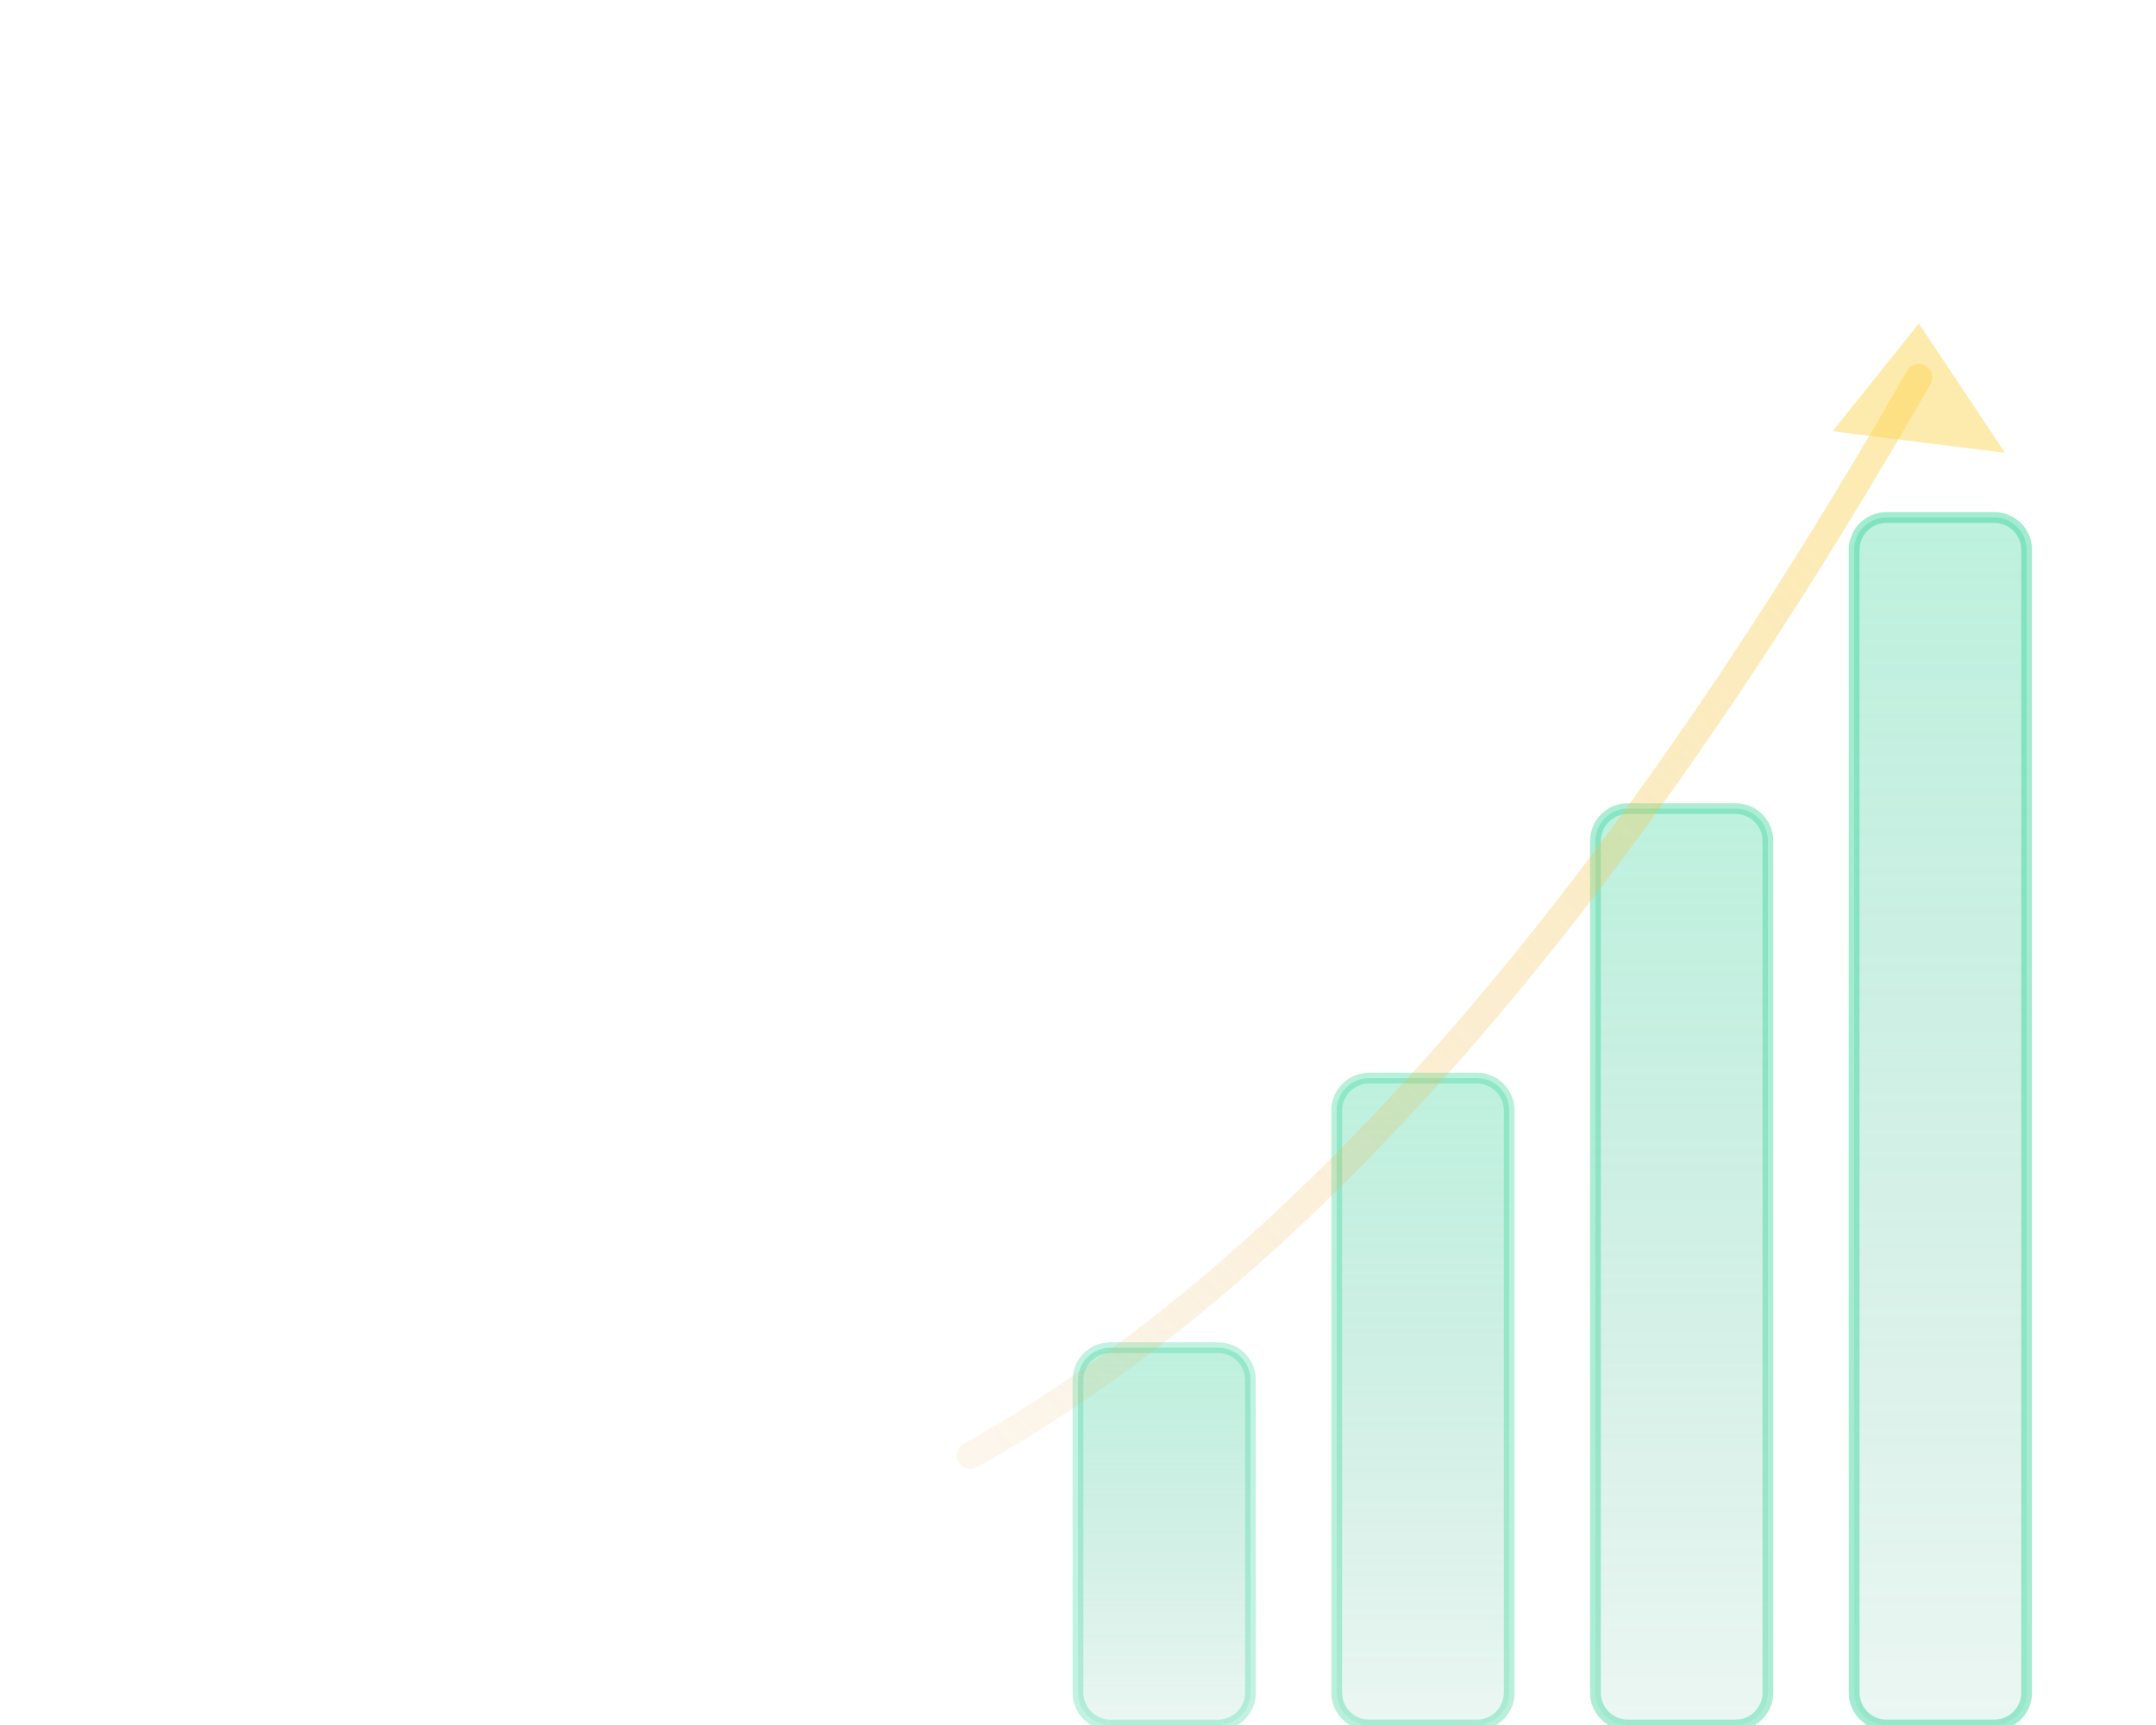
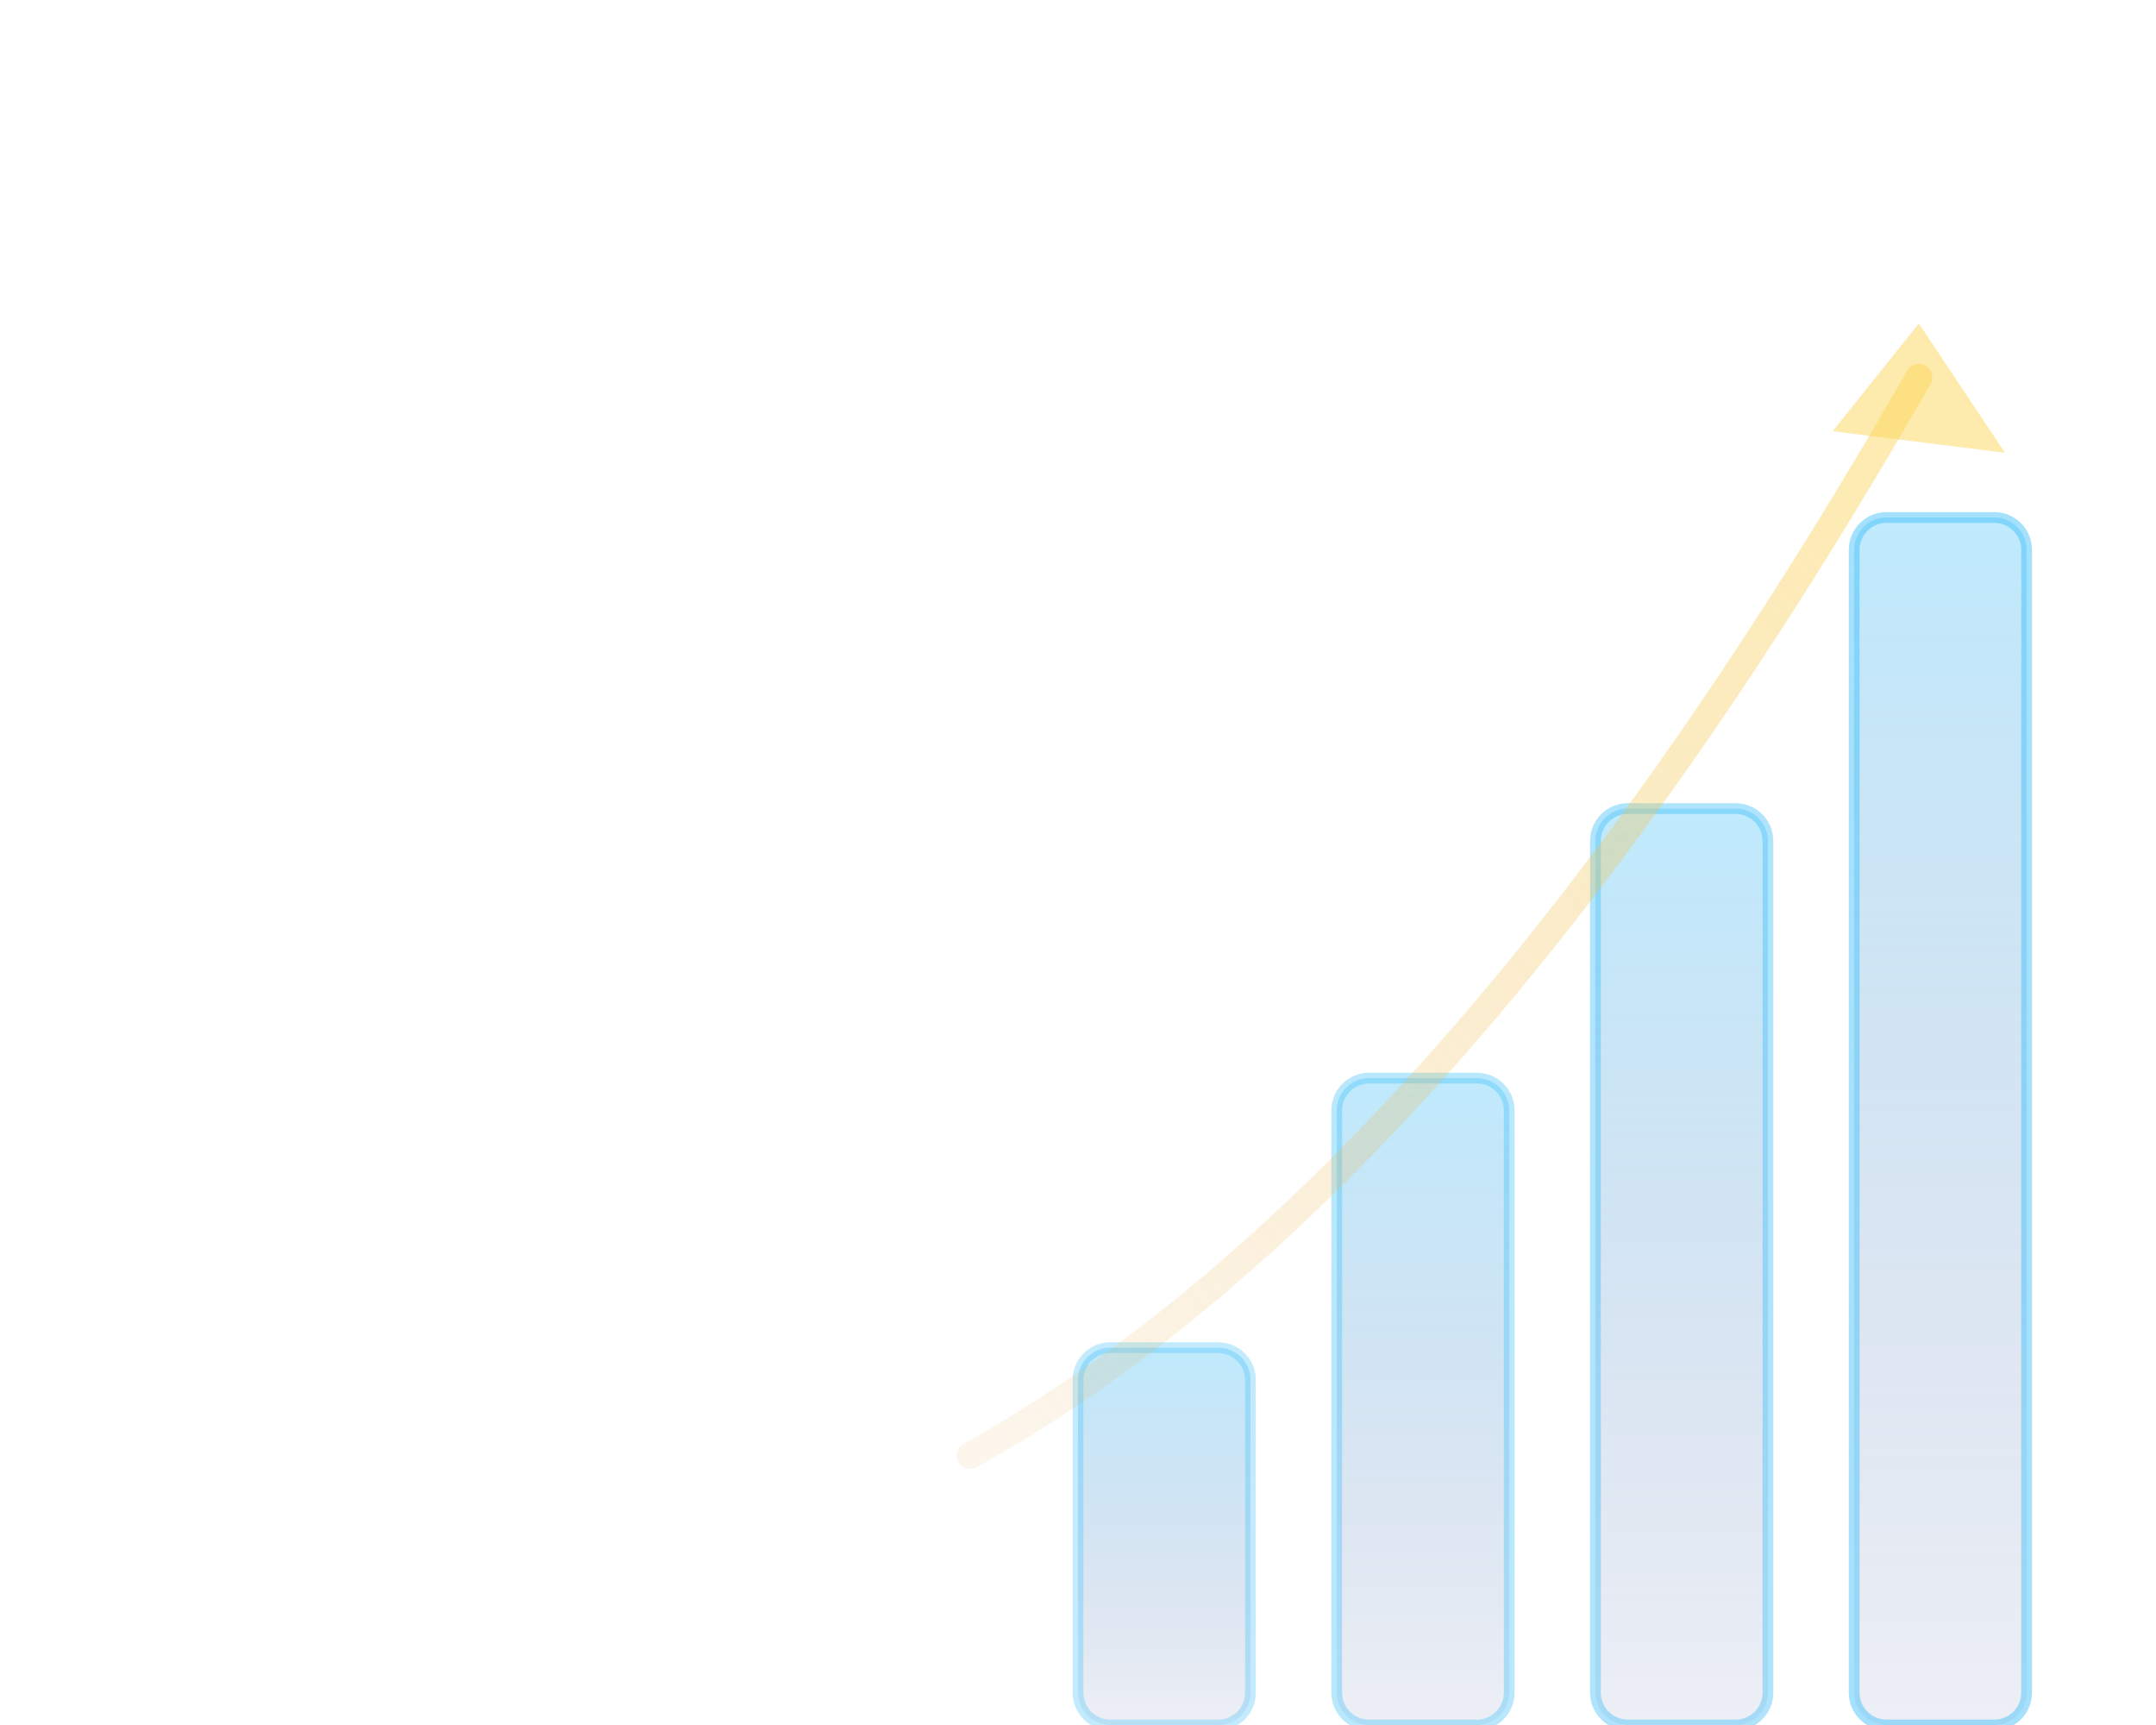
<svg xmlns="http://www.w3.org/2000/svg" viewBox="0 0 200 160" fill="none">
  <defs>
    <linearGradient id="barGlow" x1="0%" y1="0%" x2="0%" y2="100%">
-       <stop offset="0%" stop-color="#34D399" stop-opacity="0.32" />
-       <stop offset="100%" stop-color="#059669" stop-opacity="0.08" />
+       <stop offset="0%" stop-color="#38BDF8" stop-opacity="0.32" />
+       <stop offset="100%" stop-color="#1E3A8A" stop-opacity="0.08" />
    </linearGradient>
    <linearGradient id="arrowGlow" x1="0%" y1="100%" x2="100%" y2="0%">
      <stop offset="0%" stop-color="#E5A84B" stop-opacity="0.1" />
      <stop offset="100%" stop-color="#FCD34D" stop-opacity="0.45" />
    </linearGradient>
  </defs>
-   <rect x="100" y="125" width="16" height="35" rx="3" fill="url(#barGlow)" stroke="#34D399" stroke-width="1" stroke-opacity="0.3" />
-   <rect x="124" y="100" width="16" height="60" rx="3" fill="url(#barGlow)" stroke="#34D399" stroke-width="1" stroke-opacity="0.35" />
-   <rect x="148" y="75" width="16" height="85" rx="3" fill="url(#barGlow)" stroke="#34D399" stroke-width="1" stroke-opacity="0.4" />
-   <rect x="172" y="48" width="16" height="112" rx="3" fill="url(#barGlow)" stroke="#34D399" stroke-width="1" stroke-opacity="0.45" />
+   <rect x="100" y="125" width="16" height="35" rx="3" fill="url(#barGlow)" stroke="#38BDF8" stroke-width="1" stroke-opacity="0.3" />
+   <rect x="124" y="100" width="16" height="60" rx="3" fill="url(#barGlow)" stroke="#38BDF8" stroke-width="1" stroke-opacity="0.35" />
+   <rect x="148" y="75" width="16" height="85" rx="3" fill="url(#barGlow)" stroke="#38BDF8" stroke-width="1" stroke-opacity="0.4" />
+   <rect x="172" y="48" width="16" height="112" rx="3" fill="url(#barGlow)" stroke="#38BDF8" stroke-width="1" stroke-opacity="0.45" />
  <path d="M90,135 Q135,110 178,35" stroke="url(#arrowGlow)" stroke-width="2.5" stroke-linecap="round" fill="none" />
  <polygon points="178,30 186,42 170,40" fill="#FCD34D" fill-opacity="0.45" />
</svg>
